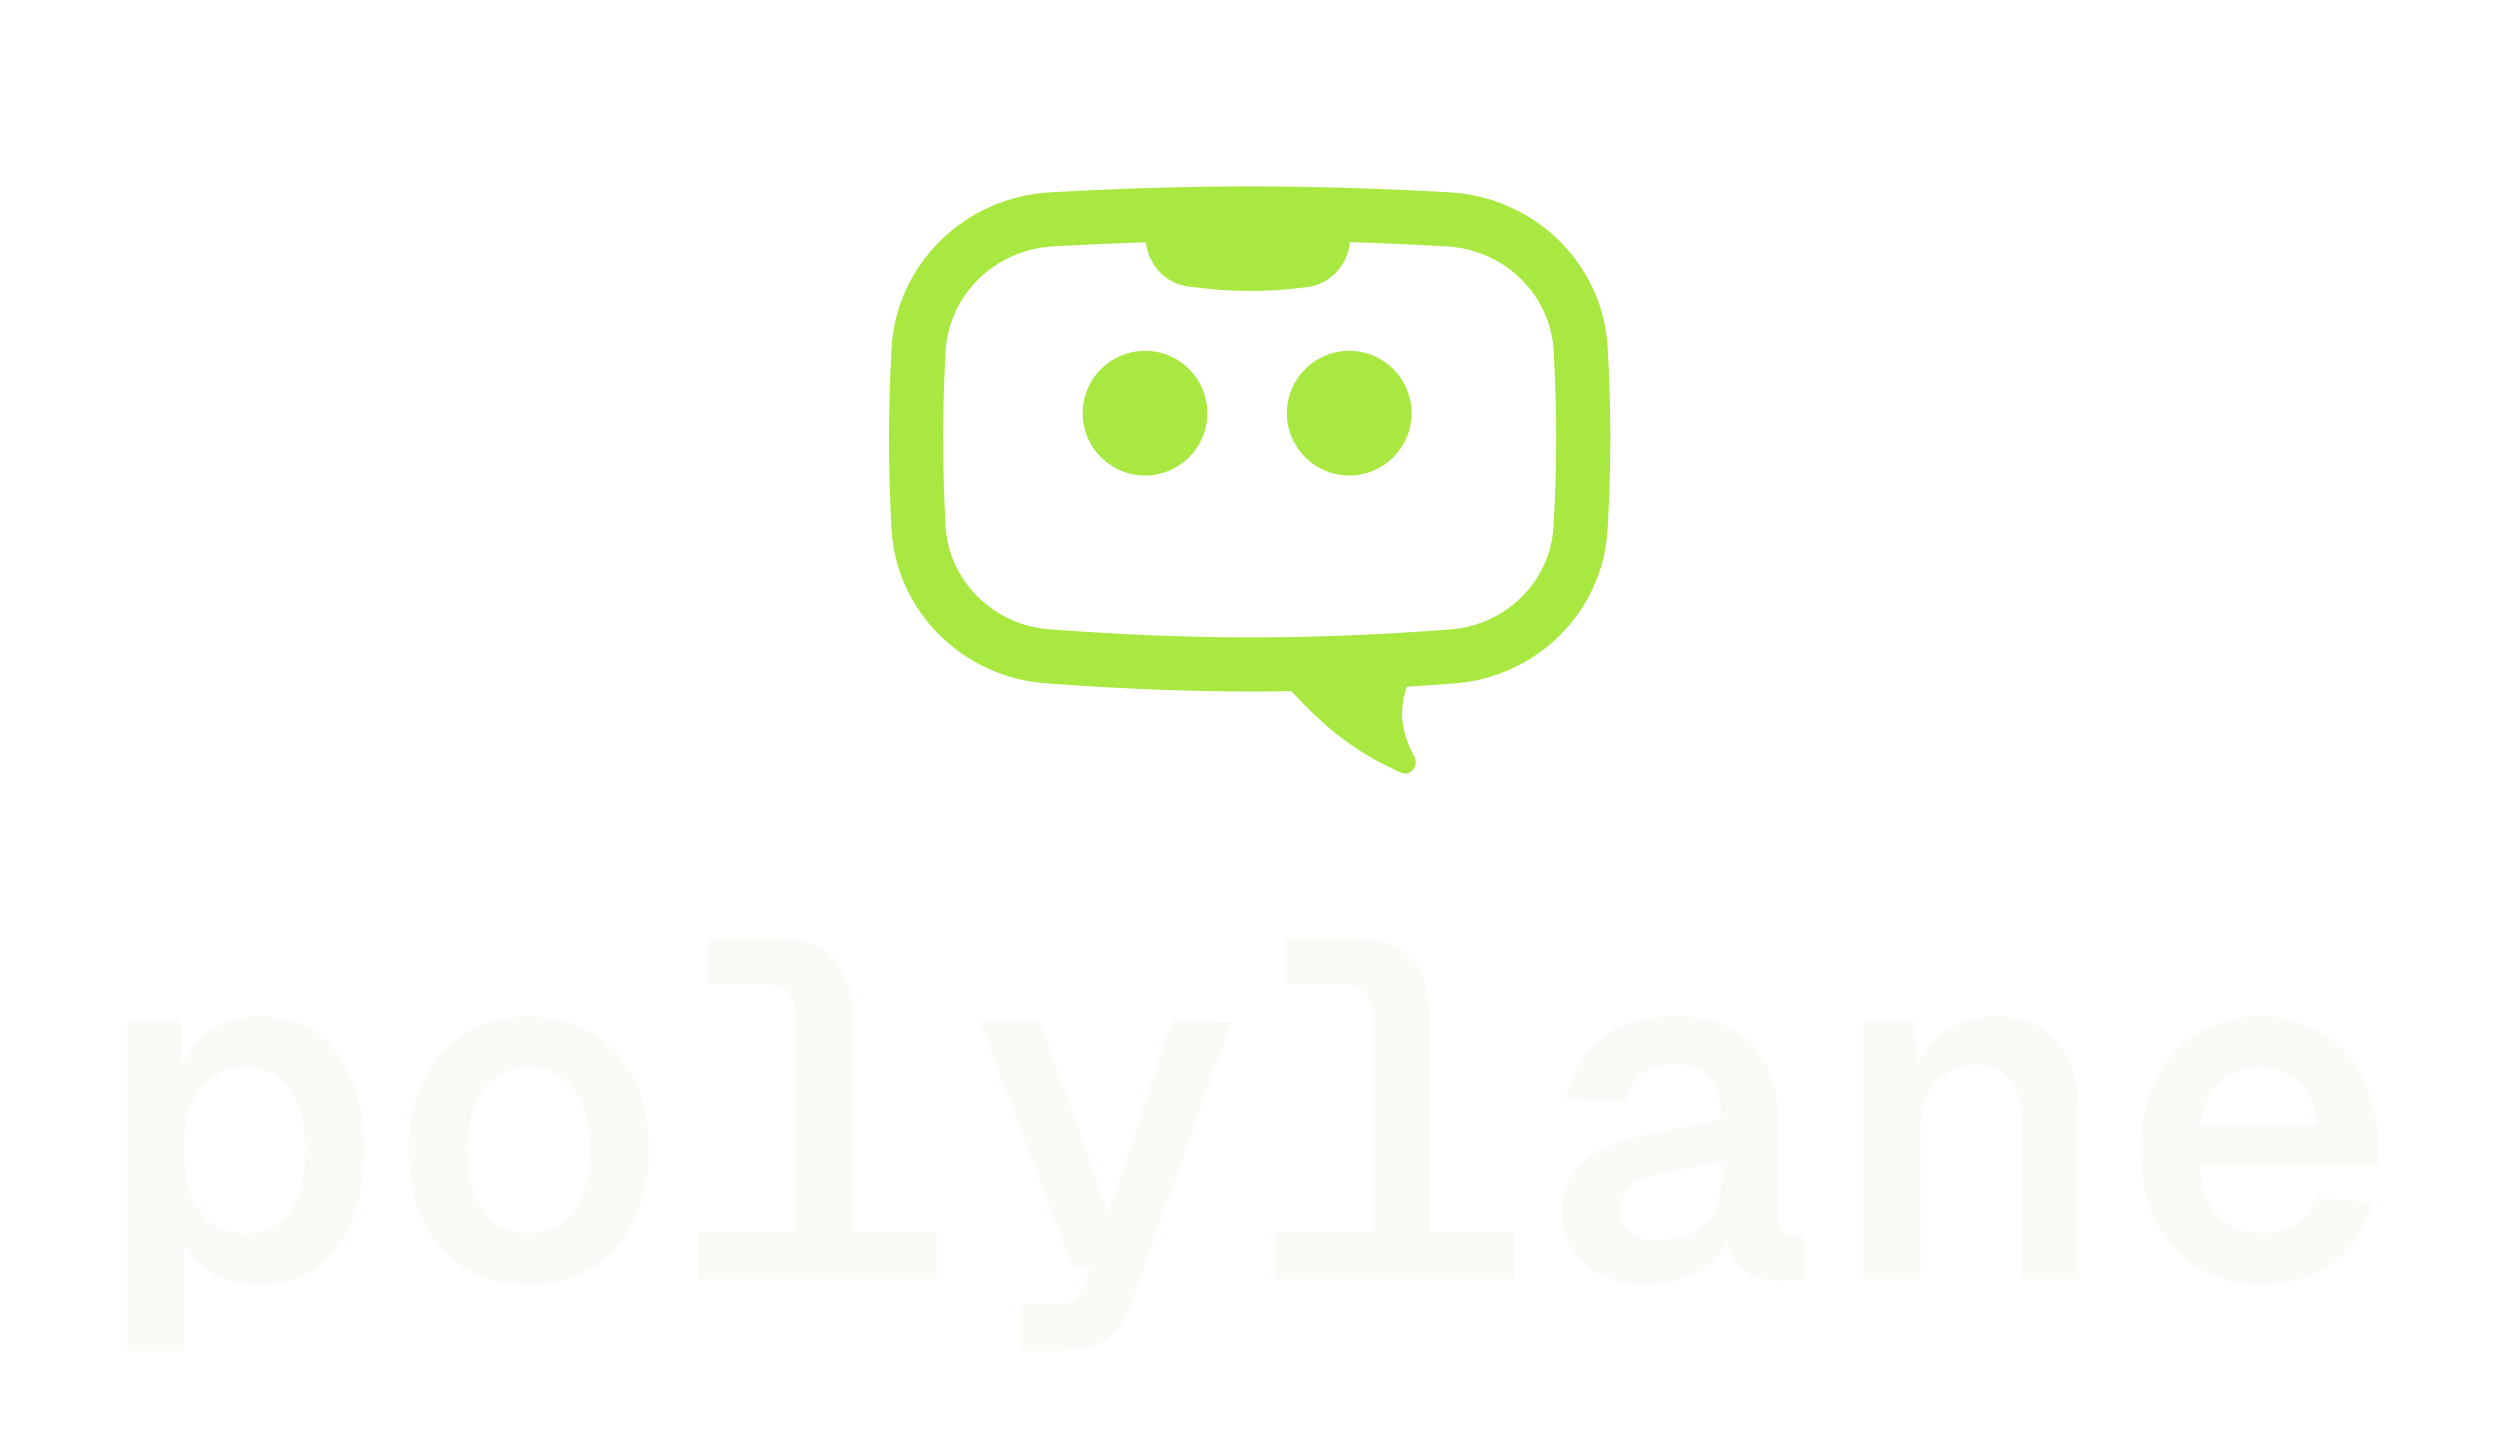
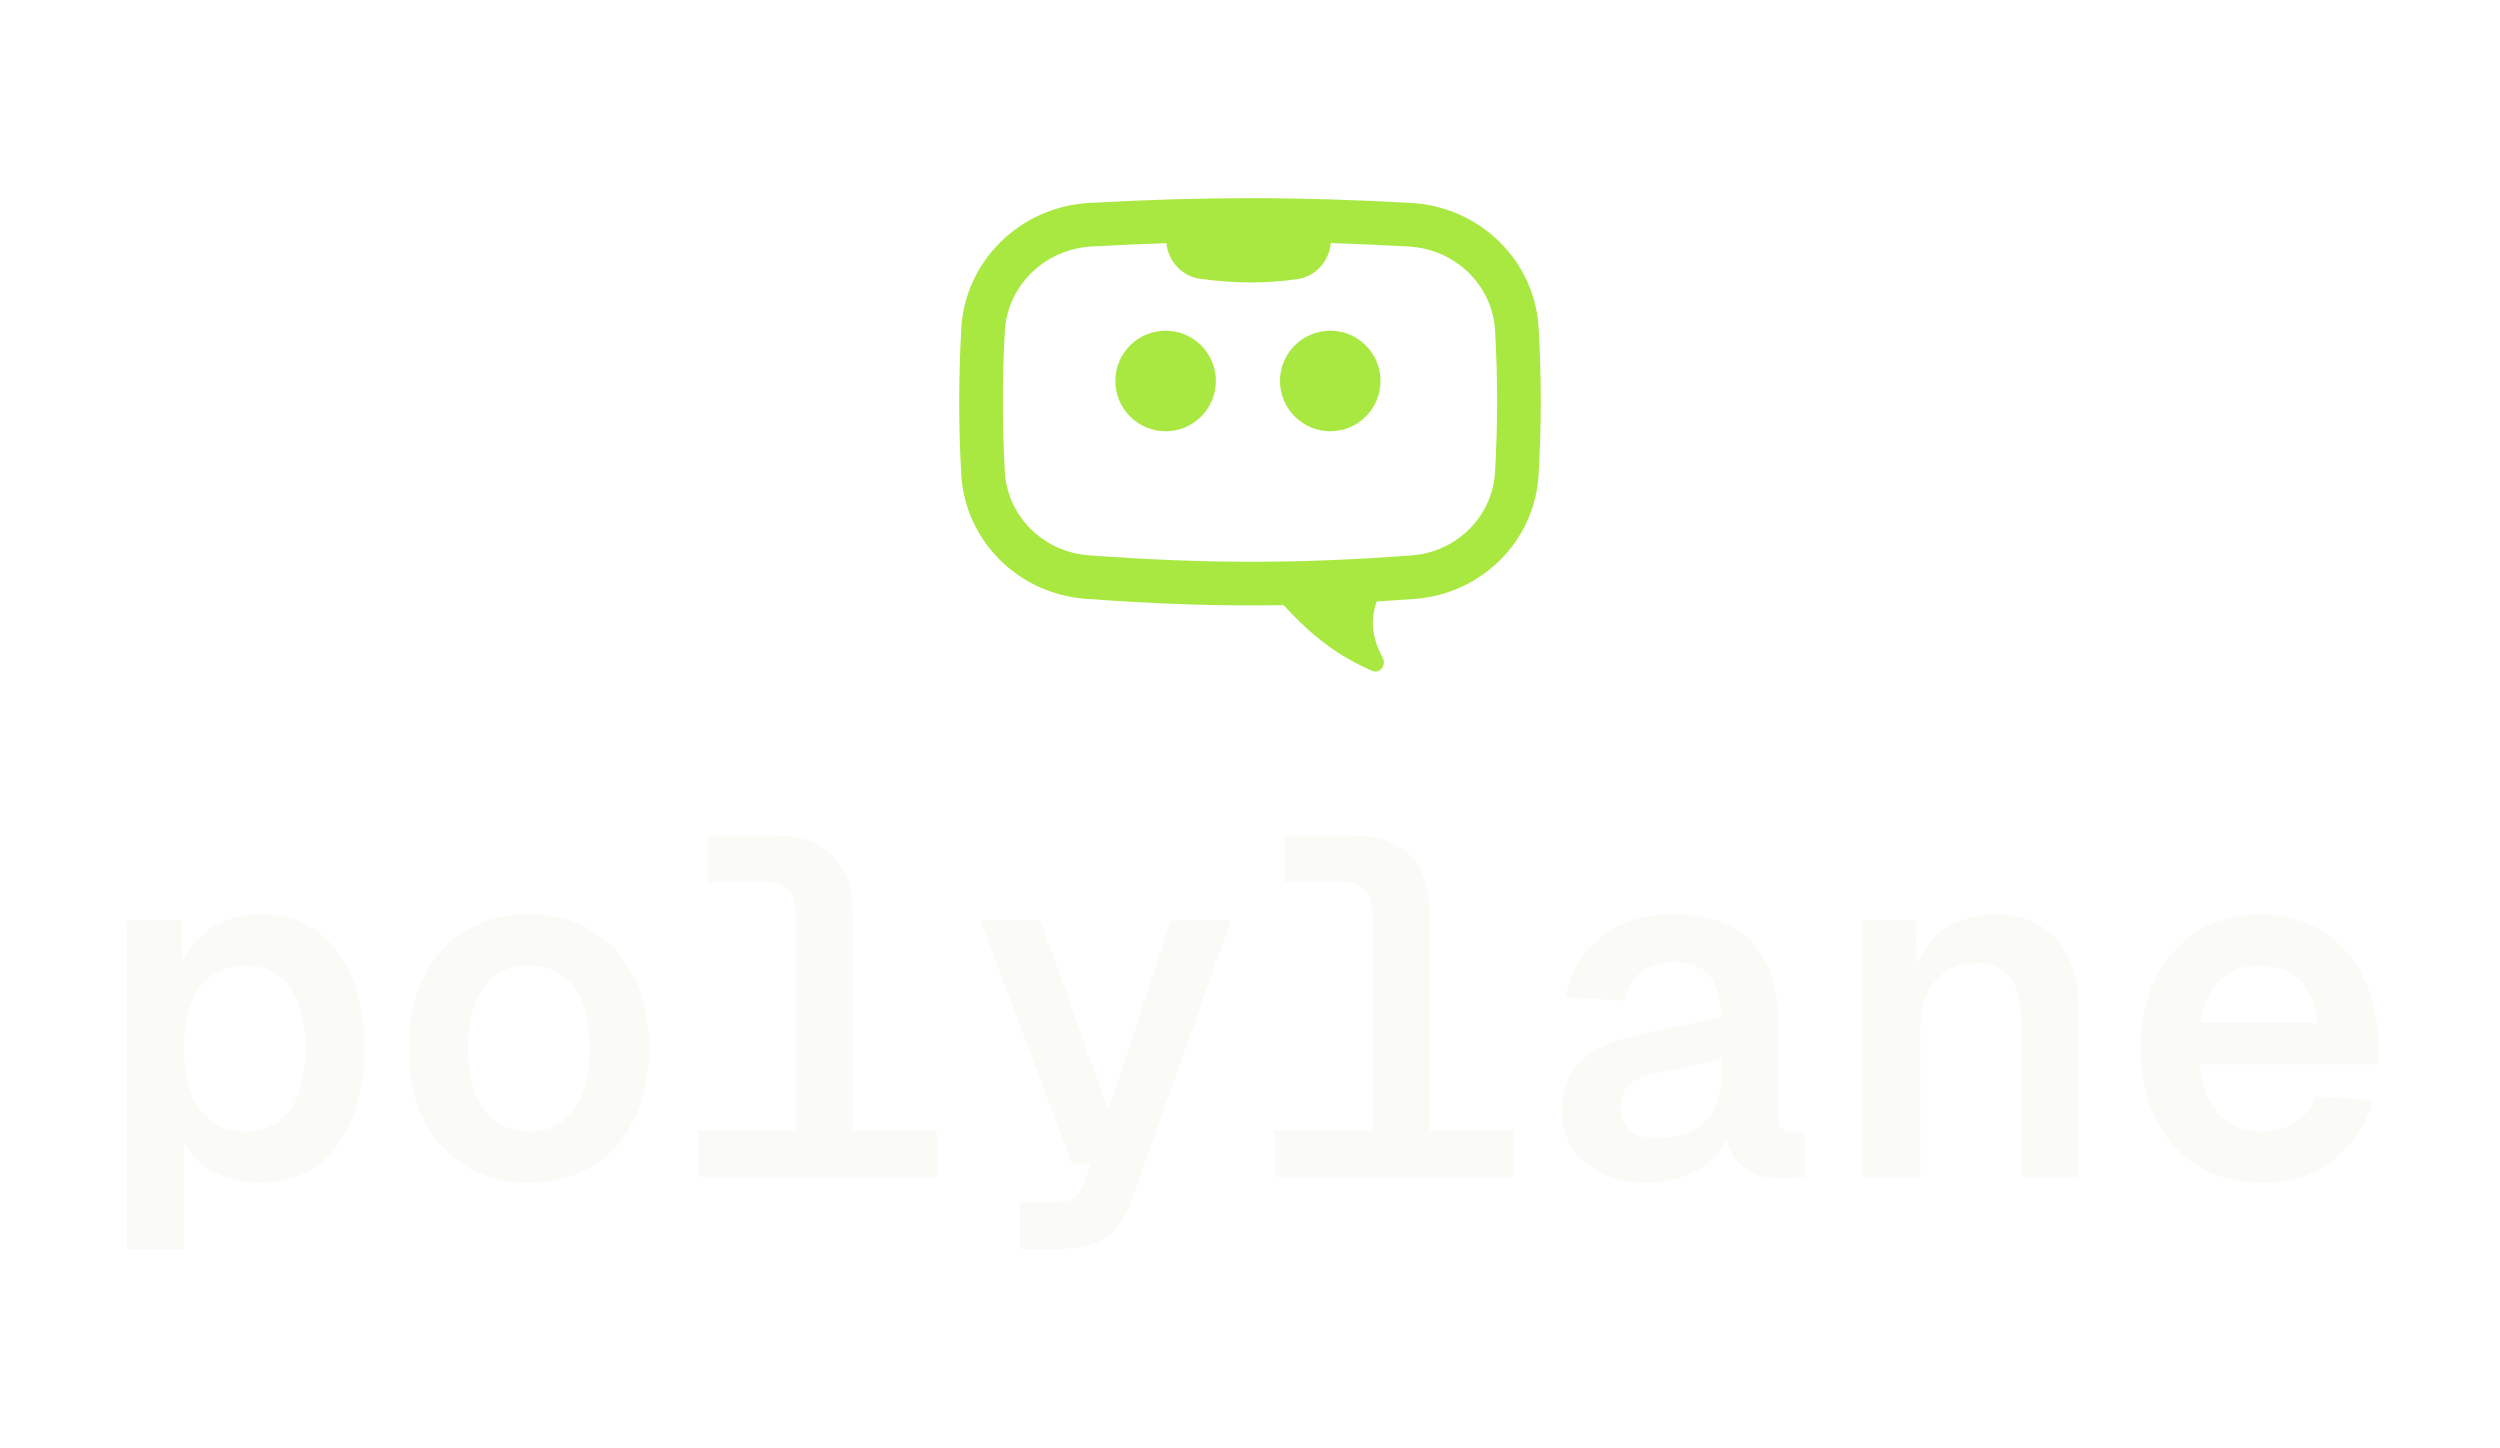
<svg xmlns="http://www.w3.org/2000/svg" width="208" height="120.4" viewBox="0 0 208 120.4" fill="none">
-   <g transform="translate(72.00,8) scale(0.089385) translate(-120,-120)">
+   <g transform="translate(78.222,10.433) scale(0.072067) translate(-120,-120)">
    <path fill="#A8E840" fill-rule="evenodd" d="M381.142 255.979C353.262 256.882 324.664 258.165 294.739 259.828C240.319 262.852 197.432 305.379 194.635 357.744C191.659 413.446 191.596 463.816 194.618 519.68C197.379 570.729 238.619 612.379 291.522 616.294C424.628 626.144 531.099 626.37 664.216 616.432C716.652 612.517 757.575 571.322 760.527 520.692C763.828 464.081 763.824 413.076 760.619 356.673C757.677 304.896 715.104 262.861 661.009 259.838C629.813 258.094 600.063 256.769 571.071 255.861C568.898 277.025 553.17 294.761 531.729 297.623C492.693 302.833 460.623 302.444 420.534 297.184C399.233 294.389 383.392 276.96 381.142 255.979ZM291.944 209.528C212.897 213.921 148.553 276.001 144.329 355.057C141.26 412.512 141.192 464.688 144.314 522.401C148.496 599.706 210.597 660.82 287.804 666.534C369.848 672.605 442.16 675.087 516.559 673.853C551.603 711.938 579.891 732.555 618.741 749.748C627.403 753.581 635.458 743.223 630.988 734.873C618.661 711.839 616.267 692.195 623.929 669.646C638.33 668.78 652.985 667.788 667.966 666.669C744.641 660.945 806.343 600.383 810.819 523.625C814.234 465.063 814.229 412.124 810.915 353.815C806.453 275.298 742.341 213.928 663.821 209.539C531.36 202.135 424.263 202.176 291.944 209.528Z" />
    <path fill="#A8E840" d="M438.296 415.062C438.296 447.11 412.316 473.09 380.269 473.09C348.221 473.09 322.242 447.11 322.242 415.062C322.242 383.015 348.221 357.035 380.269 357.035C412.316 357.035 438.296 383.015 438.296 415.062Z" />
    <path fill="#A8E840" d="M570.358 473.09C602.405 473.09 628.385 447.11 628.385 415.062C628.385 383.015 602.405 357.035 570.358 357.035C538.31 357.035 512.331 383.015 512.331 415.062C512.331 447.11 538.31 473.09 570.358 473.09Z" />
  </g>
-   <path transform="translate(8.00,106.40)" d="M2.56 6V-21.36H7.09L7.22 -16.46L6.72 -16.7Q7.54 -19.2 9.31 -20.52Q11.08 -21.84 13.62 -21.84Q16.57 -21.84 18.5 -20.33Q20.43 -18.82 21.38 -16.29Q22.32 -13.76 22.32 -10.68Q22.32 -7.62 21.38 -5.08Q20.43 -2.54 18.5 -1.03Q16.57 0.48 13.62 0.48Q11.94 0.48 10.56 -0.06Q9.18 -0.59 8.22 -1.62Q7.26 -2.66 6.75 -4.16L7.3 -4.7V6ZM12.4 -3.78Q14.76 -3.78 16.08 -5.51Q17.39 -7.25 17.39 -10.68Q17.39 -14.11 16.08 -15.85Q14.76 -17.58 12.4 -17.58Q10.88 -17.58 9.73 -16.83Q8.58 -16.08 7.94 -14.54Q7.3 -13.01 7.3 -10.68Q7.3 -8.35 7.93 -6.82Q8.56 -5.28 9.72 -4.53Q10.88 -3.78 12.4 -3.78Z M36 0.48Q33 0.48 30.75 -0.89Q28.5 -2.26 27.25 -4.77Q26 -7.29 26 -10.67Q26 -14.1 27.25 -16.6Q28.5 -19.1 30.75 -20.47Q33 -21.84 36 -21.84Q39 -21.84 41.25 -20.47Q43.5 -19.1 44.75 -16.6Q46 -14.1 46 -10.68Q46 -7.29 44.75 -4.77Q43.5 -2.26 41.25 -0.89Q39 0.48 36 0.48ZM36 -3.78Q38.42 -3.78 39.75 -5.59Q41.07 -7.4 41.07 -10.69Q41.07 -13.98 39.75 -15.78Q38.42 -17.58 36 -17.58Q33.58 -17.58 32.25 -15.78Q30.93 -13.98 30.93 -10.69Q30.93 -7.4 32.25 -5.59Q33.58 -3.78 36 -3.78Z M58.2 -1.36V-21.98Q58.2 -23.22 57.54 -23.88Q56.87 -24.54 55.64 -24.54H50.88V-28.4H56.34Q59.62 -28.4 61.28 -26.74Q62.94 -25.08 62.94 -21.81V-1.36ZM50.08 0V-3.86H69.92V0Z M76.86 6V2.14H79.61Q80.68 2.14 81.24 1.83Q81.81 1.51 82.09 0.7L82.74 -1.04H81.21L73.57 -21.36H78.56L84.22 -5.54L89.44 -21.36H94.43L86.07 2.15Q85.36 4.21 83.9 5.1Q82.45 6 80.09 6Z M106.2 -1.36V-21.98Q106.2 -23.22 105.54 -23.88Q104.87 -24.54 103.64 -24.54H98.88V-28.4H104.34Q107.62 -28.4 109.28 -26.74Q110.94 -25.08 110.94 -21.81V-1.36ZM98.08 0V-3.86H117.92V0Z M129.04 0.48Q127.06 0.48 125.44 -0.24Q123.82 -0.96 122.88 -2.3Q121.94 -3.64 121.94 -5.47Q121.94 -8.19 123.64 -9.7Q125.34 -11.21 128.53 -11.87L135.2 -13.28Q135.2 -15.54 134.25 -16.7Q133.3 -17.87 131.31 -17.87Q129.5 -17.87 128.5 -17Q127.5 -16.14 127.16 -14.66L122.24 -14.96Q122.84 -18.06 125.21 -19.95Q127.58 -21.84 131.25 -21.84Q135.62 -21.84 137.78 -19.52Q139.94 -17.19 139.94 -13.04V-5.07Q139.94 -4.29 140.24 -3.99Q140.54 -3.7 141.12 -3.7H142.16V0Q141.92 0.04 141.38 0.09Q140.83 0.14 140.27 0.14Q138.75 0.14 137.69 -0.38Q136.63 -0.9 136.08 -1.95Q135.53 -3 135.47 -4.54H136.08Q135.86 -3.12 134.92 -1.97Q133.97 -0.82 132.46 -0.17Q130.94 0.48 129.04 0.48ZM129.89 -3.22Q131.62 -3.22 132.8 -3.83Q133.98 -4.44 134.59 -5.59Q135.2 -6.74 135.2 -8.3V-9.76L129.87 -8.64Q128.18 -8.3 127.5 -7.62Q126.83 -6.94 126.83 -5.76Q126.83 -4.57 127.63 -3.89Q128.42 -3.22 129.89 -3.22Z M147.04 0V-21.36H151.37L151.52 -15.66L151.02 -15.94Q151.41 -17.96 152.41 -19.27Q153.42 -20.58 154.87 -21.21Q156.33 -21.84 158.05 -21.84Q160.41 -21.84 161.92 -20.79Q163.44 -19.74 164.2 -17.93Q164.96 -16.12 164.96 -13.8V0H160.22V-12.66Q160.22 -15.26 159.29 -16.52Q158.35 -17.79 156.45 -17.79Q155.16 -17.79 154.1 -17.19Q153.05 -16.58 152.41 -15.41Q151.78 -14.24 151.78 -12.5V0Z M180.14 0.48Q177.14 0.48 174.88 -0.89Q172.62 -2.26 171.37 -4.77Q170.12 -7.29 170.12 -10.68Q170.12 -14.02 171.36 -16.53Q172.61 -19.03 174.84 -20.44Q177.06 -21.84 180.05 -21.84Q182.94 -21.84 185.15 -20.48Q187.37 -19.11 188.62 -16.59Q189.88 -14.07 189.88 -10.59V-9.35H175.02Q175.22 -6.62 176.6 -5.2Q177.98 -3.78 180.22 -3.78Q181.92 -3.78 183.06 -4.58Q184.2 -5.38 184.64 -6.71L189.47 -6.37Q188.47 -3.18 186.08 -1.35Q183.68 0.48 180.14 0.48ZM175.06 -12.81H184.78Q184.57 -15.23 183.28 -16.41Q181.99 -17.58 180.02 -17.58Q177.99 -17.58 176.7 -16.37Q175.41 -15.16 175.06 -12.81Z" fill="#fafaf7" />
+   <path transform="translate(8.00,97.913)" d="M2.56 6V-21.36H7.09L7.22 -16.46L6.72 -16.7Q7.54 -19.2 9.31 -20.52Q11.08 -21.84 13.62 -21.84Q16.57 -21.84 18.5 -20.33Q20.43 -18.82 21.38 -16.29Q22.32 -13.76 22.32 -10.68Q22.32 -7.62 21.38 -5.08Q20.43 -2.54 18.5 -1.03Q16.57 0.48 13.62 0.48Q11.94 0.48 10.56 -0.06Q9.18 -0.59 8.22 -1.62Q7.26 -2.66 6.75 -4.16L7.3 -4.7V6ZM12.4 -3.78Q14.76 -3.78 16.08 -5.51Q17.39 -7.25 17.39 -10.68Q17.39 -14.11 16.08 -15.85Q14.76 -17.58 12.4 -17.58Q10.88 -17.58 9.73 -16.83Q8.58 -16.08 7.94 -14.54Q7.3 -13.01 7.3 -10.68Q7.3 -8.35 7.93 -6.82Q8.56 -5.28 9.72 -4.53Q10.88 -3.78 12.4 -3.78Z M36 0.48Q33 0.48 30.75 -0.89Q28.5 -2.26 27.25 -4.77Q26 -7.29 26 -10.67Q26 -14.1 27.25 -16.6Q28.5 -19.1 30.75 -20.47Q33 -21.84 36 -21.84Q39 -21.84 41.25 -20.47Q43.5 -19.1 44.75 -16.6Q46 -14.1 46 -10.68Q46 -7.29 44.75 -4.77Q43.5 -2.26 41.25 -0.89Q39 0.48 36 0.48ZM36 -3.78Q38.42 -3.78 39.75 -5.59Q41.07 -7.4 41.07 -10.69Q41.07 -13.98 39.75 -15.78Q38.42 -17.58 36 -17.58Q33.58 -17.58 32.25 -15.78Q30.93 -13.98 30.93 -10.69Q30.93 -7.4 32.25 -5.59Q33.58 -3.78 36 -3.78Z M58.2 -1.36V-21.98Q58.2 -23.22 57.54 -23.88Q56.87 -24.54 55.64 -24.54H50.88V-28.4H56.34Q59.62 -28.4 61.28 -26.74Q62.94 -25.08 62.94 -21.81V-1.36ZM50.08 0V-3.86H69.92V0Z M76.86 6V2.14H79.61Q80.68 2.14 81.24 1.83Q81.81 1.51 82.09 0.7L82.74 -1.04H81.21L73.57 -21.36H78.56L84.22 -5.54L89.44 -21.36H94.43L86.07 2.15Q85.36 4.21 83.9 5.1Q82.45 6 80.09 6Z M106.2 -1.36V-21.98Q106.2 -23.22 105.54 -23.88Q104.87 -24.54 103.64 -24.54H98.88V-28.4H104.34Q107.62 -28.4 109.28 -26.74Q110.94 -25.08 110.94 -21.81V-1.36ZM98.08 0V-3.86H117.92V0Z M129.04 0.48Q127.06 0.48 125.44 -0.24Q123.82 -0.96 122.88 -2.3Q121.94 -3.64 121.94 -5.47Q121.94 -8.19 123.64 -9.7Q125.34 -11.21 128.53 -11.87L135.2 -13.28Q135.2 -15.54 134.25 -16.7Q133.3 -17.87 131.31 -17.87Q129.5 -17.87 128.5 -17Q127.5 -16.14 127.16 -14.66L122.24 -14.96Q122.84 -18.06 125.21 -19.95Q127.58 -21.84 131.25 -21.84Q135.62 -21.84 137.78 -19.52Q139.94 -17.19 139.94 -13.04V-5.07Q139.94 -4.29 140.24 -3.99Q140.54 -3.7 141.12 -3.7H142.16V0Q141.92 0.04 141.38 0.09Q140.83 0.14 140.27 0.14Q138.75 0.14 137.69 -0.38Q136.63 -0.9 136.08 -1.95Q135.53 -3 135.47 -4.54H136.08Q135.86 -3.12 134.92 -1.97Q133.97 -0.82 132.46 -0.17Q130.94 0.48 129.04 0.48ZM129.89 -3.22Q131.62 -3.22 132.8 -3.83Q133.98 -4.44 134.59 -5.59Q135.2 -6.74 135.2 -8.3V-9.76L129.87 -8.64Q128.18 -8.3 127.5 -7.62Q126.83 -6.94 126.83 -5.76Q126.83 -4.57 127.63 -3.89Q128.42 -3.22 129.89 -3.22Z M147.04 0V-21.36H151.37L151.52 -15.66L151.02 -15.94Q151.41 -17.96 152.41 -19.27Q153.42 -20.58 154.87 -21.21Q156.33 -21.84 158.05 -21.84Q160.41 -21.84 161.92 -20.79Q163.44 -19.74 164.2 -17.93Q164.96 -16.12 164.96 -13.8V0H160.22V-12.66Q160.22 -15.26 159.29 -16.52Q158.35 -17.79 156.45 -17.79Q155.16 -17.79 154.1 -17.19Q153.05 -16.58 152.41 -15.41Q151.78 -14.24 151.78 -12.5V0Z M180.14 0.48Q177.14 0.48 174.88 -0.89Q172.62 -2.26 171.37 -4.77Q170.12 -7.29 170.12 -10.68Q170.12 -14.02 171.36 -16.53Q172.61 -19.03 174.84 -20.44Q177.06 -21.84 180.05 -21.84Q182.94 -21.84 185.15 -20.48Q187.37 -19.11 188.62 -16.59Q189.88 -14.07 189.88 -10.59V-9.35H175.02Q175.22 -6.62 176.6 -5.2Q177.98 -3.78 180.22 -3.78Q181.92 -3.78 183.06 -4.58Q184.2 -5.38 184.64 -6.71L189.47 -6.37Q188.47 -3.18 186.08 -1.35Q183.68 0.48 180.14 0.48ZM175.06 -12.81H184.78Q184.57 -15.23 183.28 -16.41Q181.99 -17.58 180.02 -17.58Q177.99 -17.58 176.7 -16.37Q175.41 -15.16 175.06 -12.81Z" fill="#fafaf7" />
</svg>
